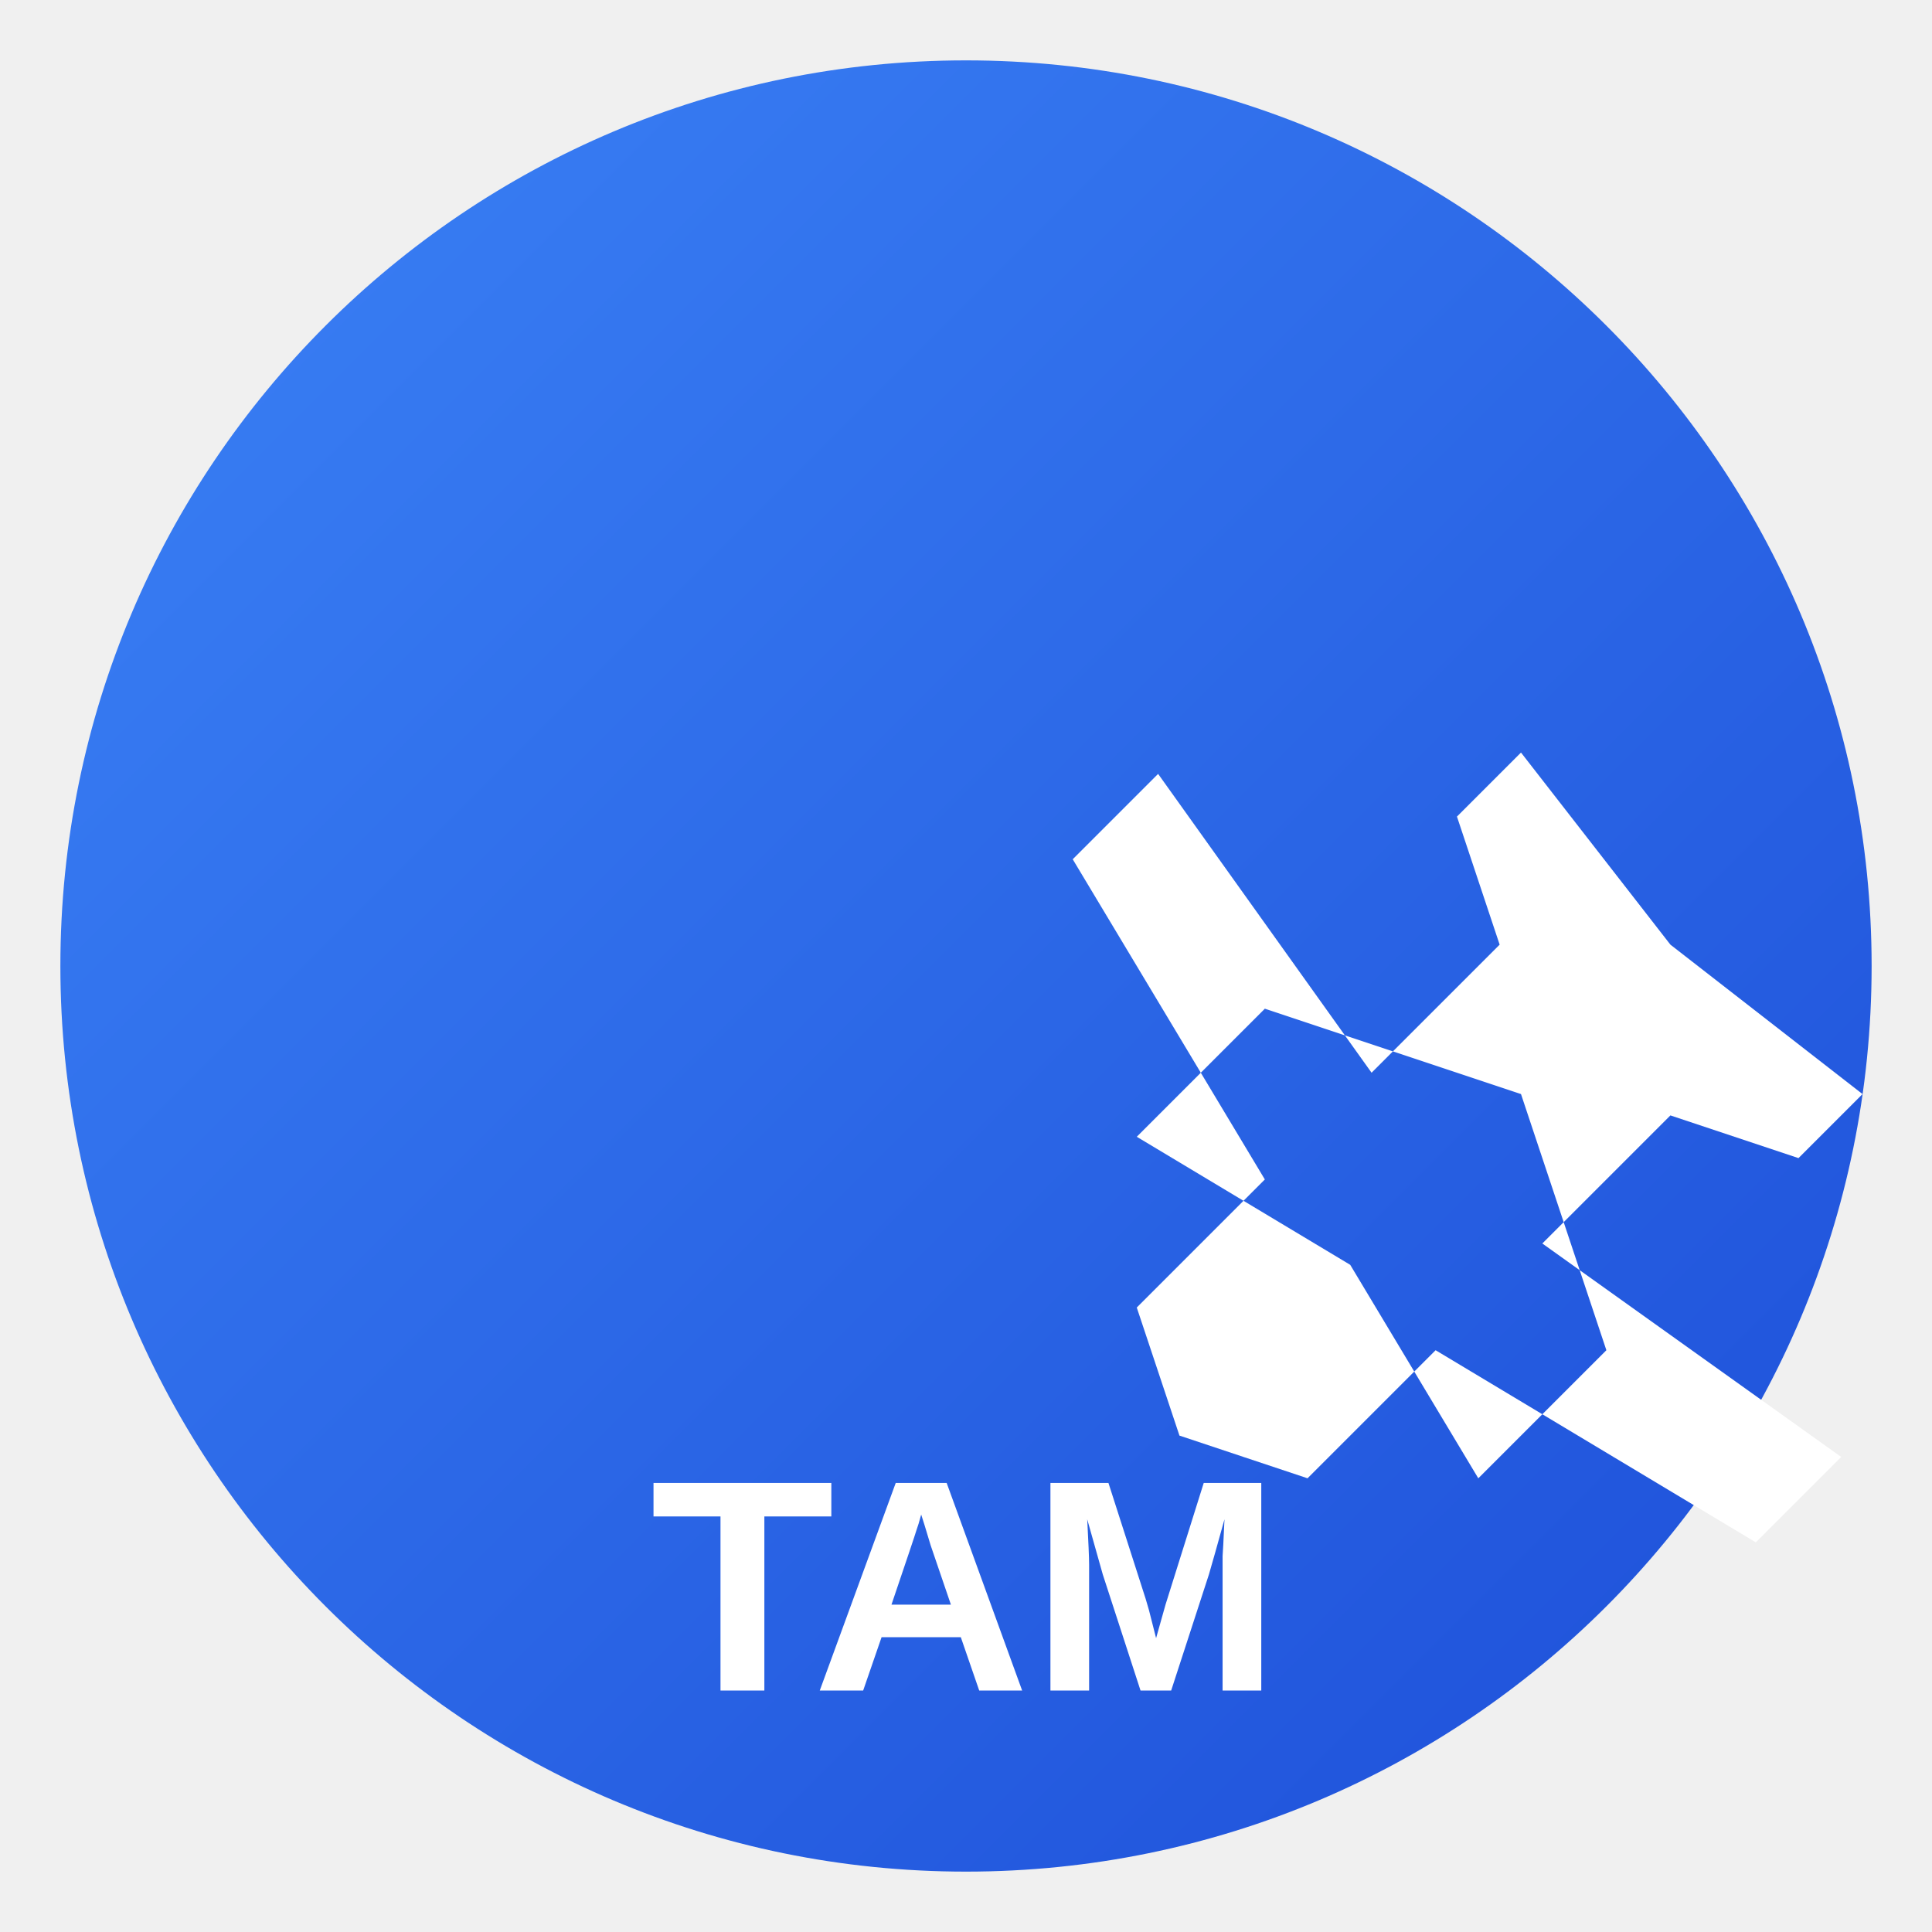
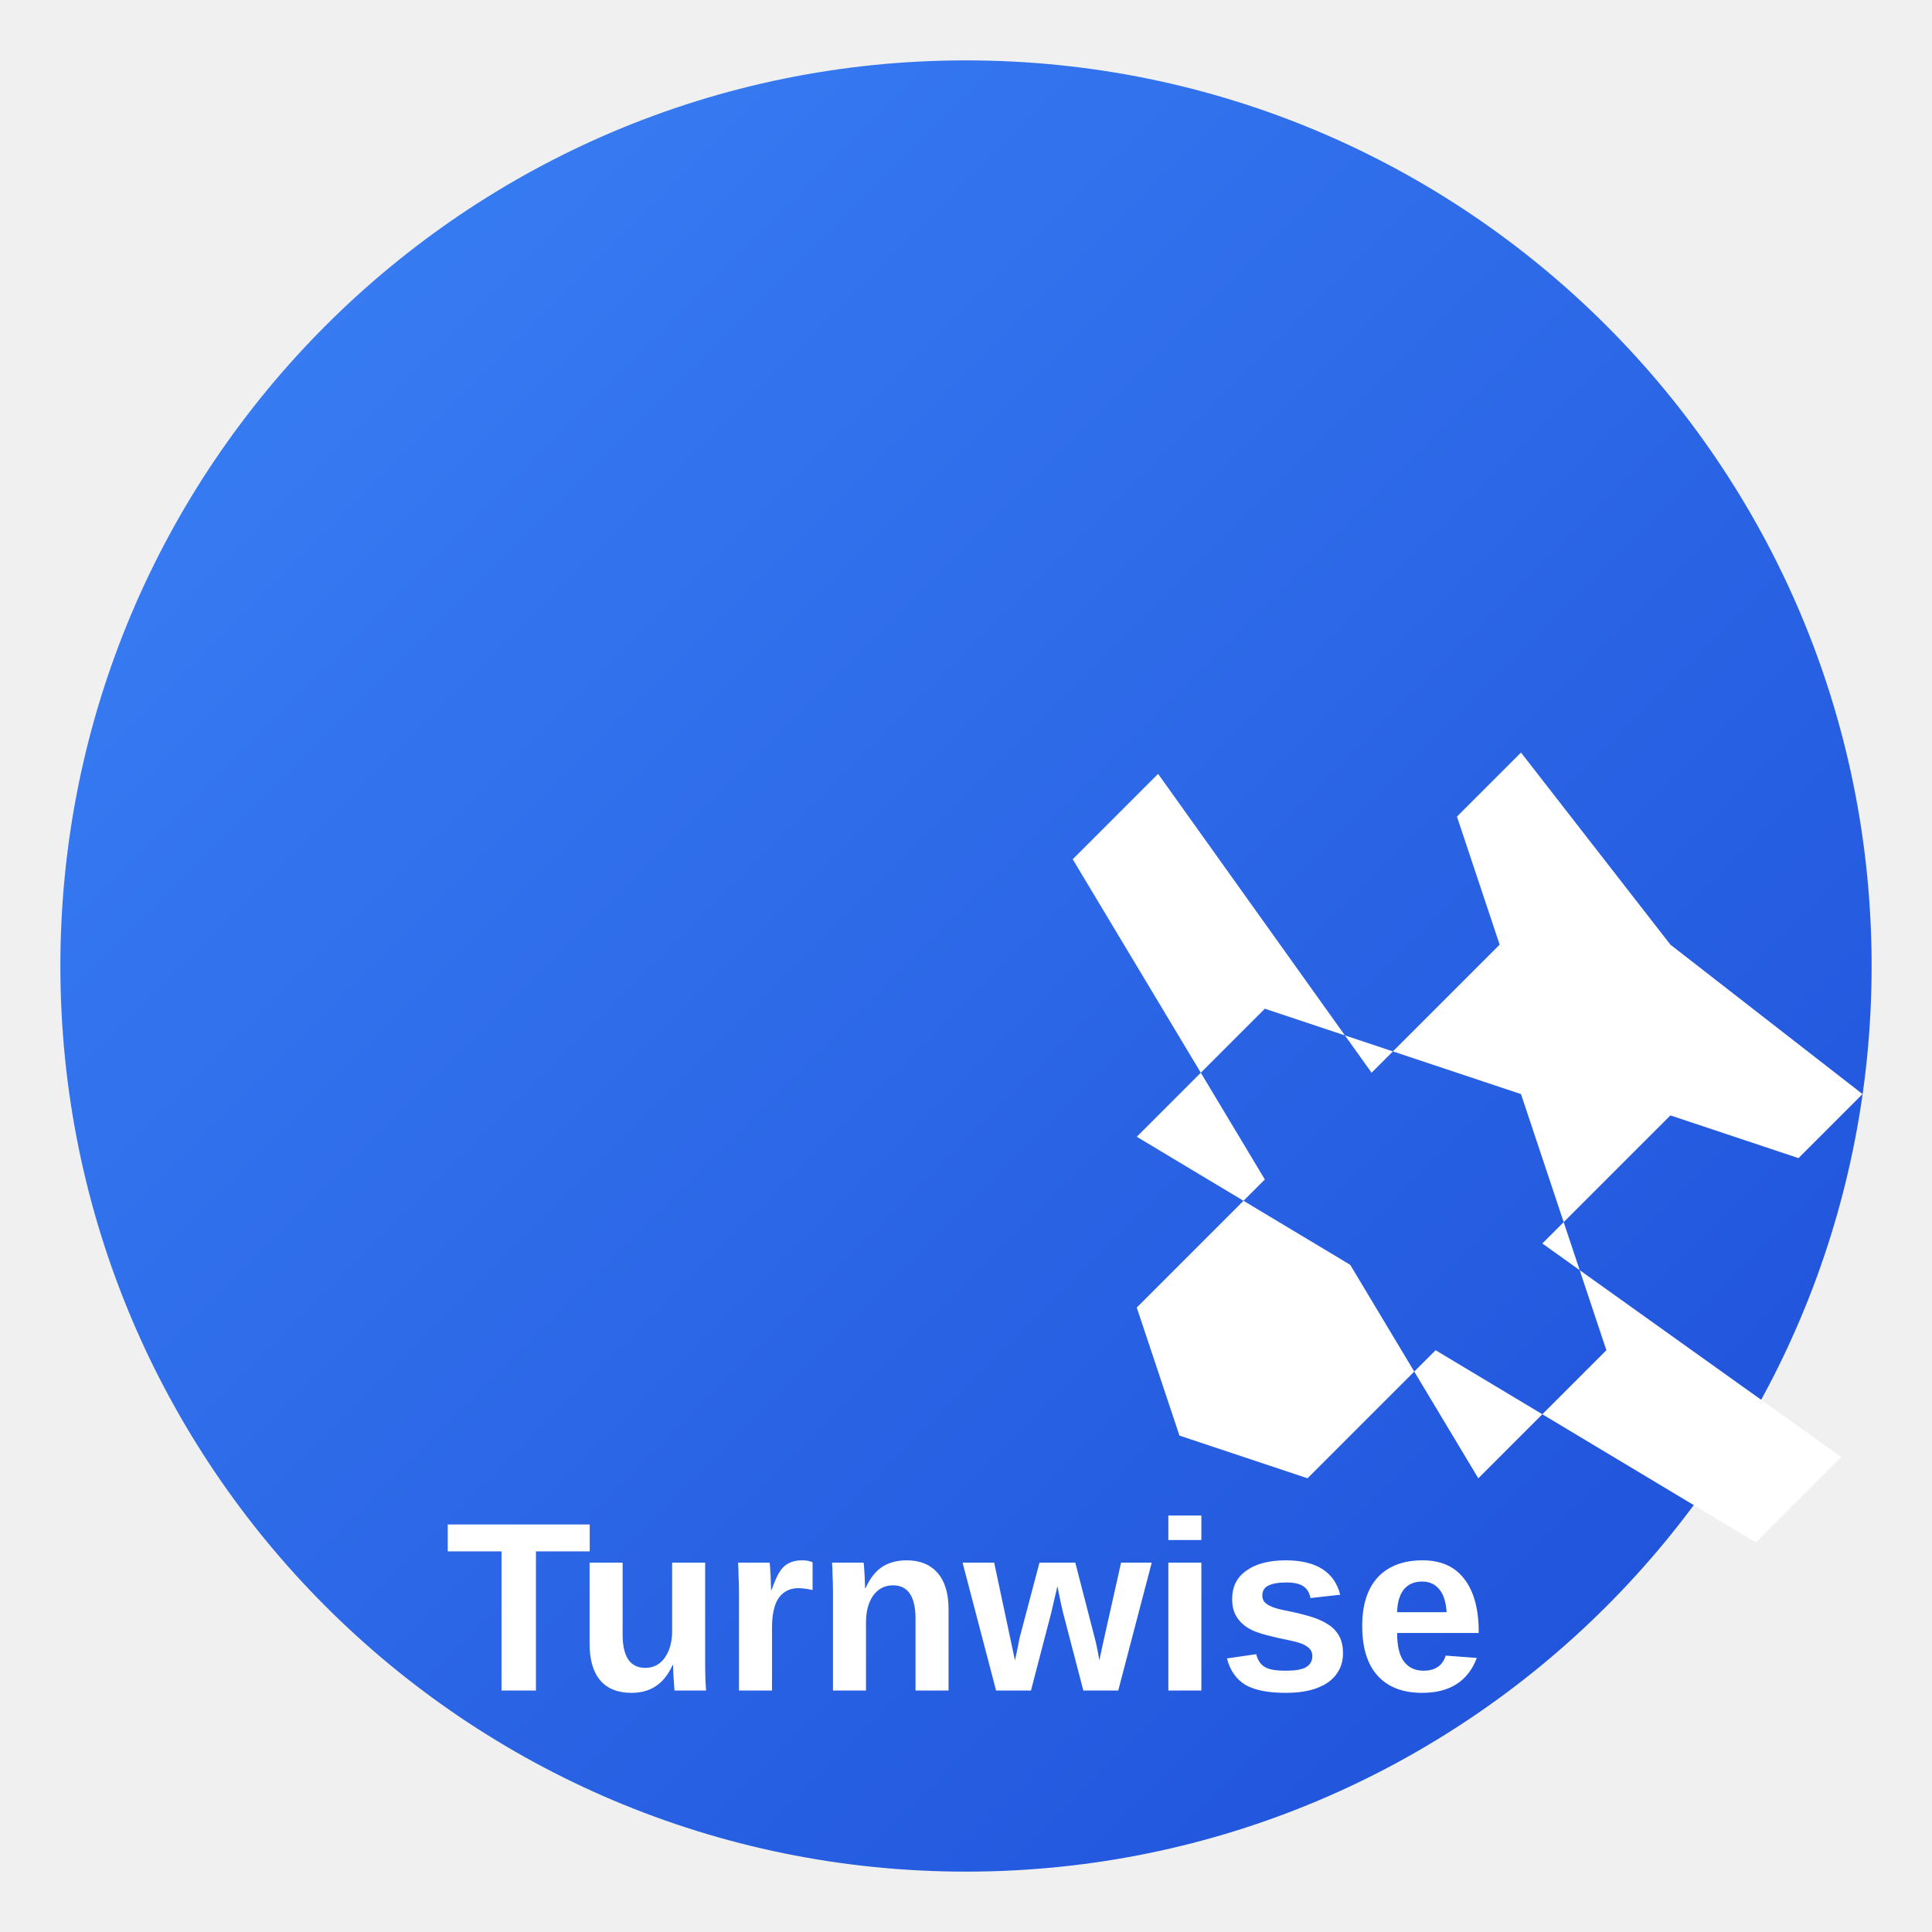
<svg xmlns="http://www.w3.org/2000/svg" viewBox="0 0 64 64">
  <defs>
    <linearGradient id="bg" x1="0%" y1="0%" x2="100%" y2="100%">
      <stop offset="0%" style="stop-color:#3b82f6" />
      <stop offset="100%" style="stop-color:#1d4ed8" />
    </linearGradient>
  </defs>
  <circle cx="32" cy="32" r="30" fill="url(#bg)" />
  <g transform="translate(32,32) rotate(-45) translate(-16,-16)" fill="white">
    <path d="M26 32l-4-8h-6l2 8-2 8h6l4-8zm-14-4h6l3-12h4l-2 12h6l2-4h3l-1 8 1 8h-3l-2-4h-6l2 12h-4l-3-12h-6l-2-4 2-4z" />
  </g>
-   <text x="32" y="56" text-anchor="middle" font-family="Arial, sans-serif" font-size="10" font-weight="bold" fill="white">TAM</text>
+   <text x="32" y="56" text-anchor="middle" font-family="Arial, sans-serif" font-size="8" font-weight="bold" fill="white">Turnwise</text>
</svg>
